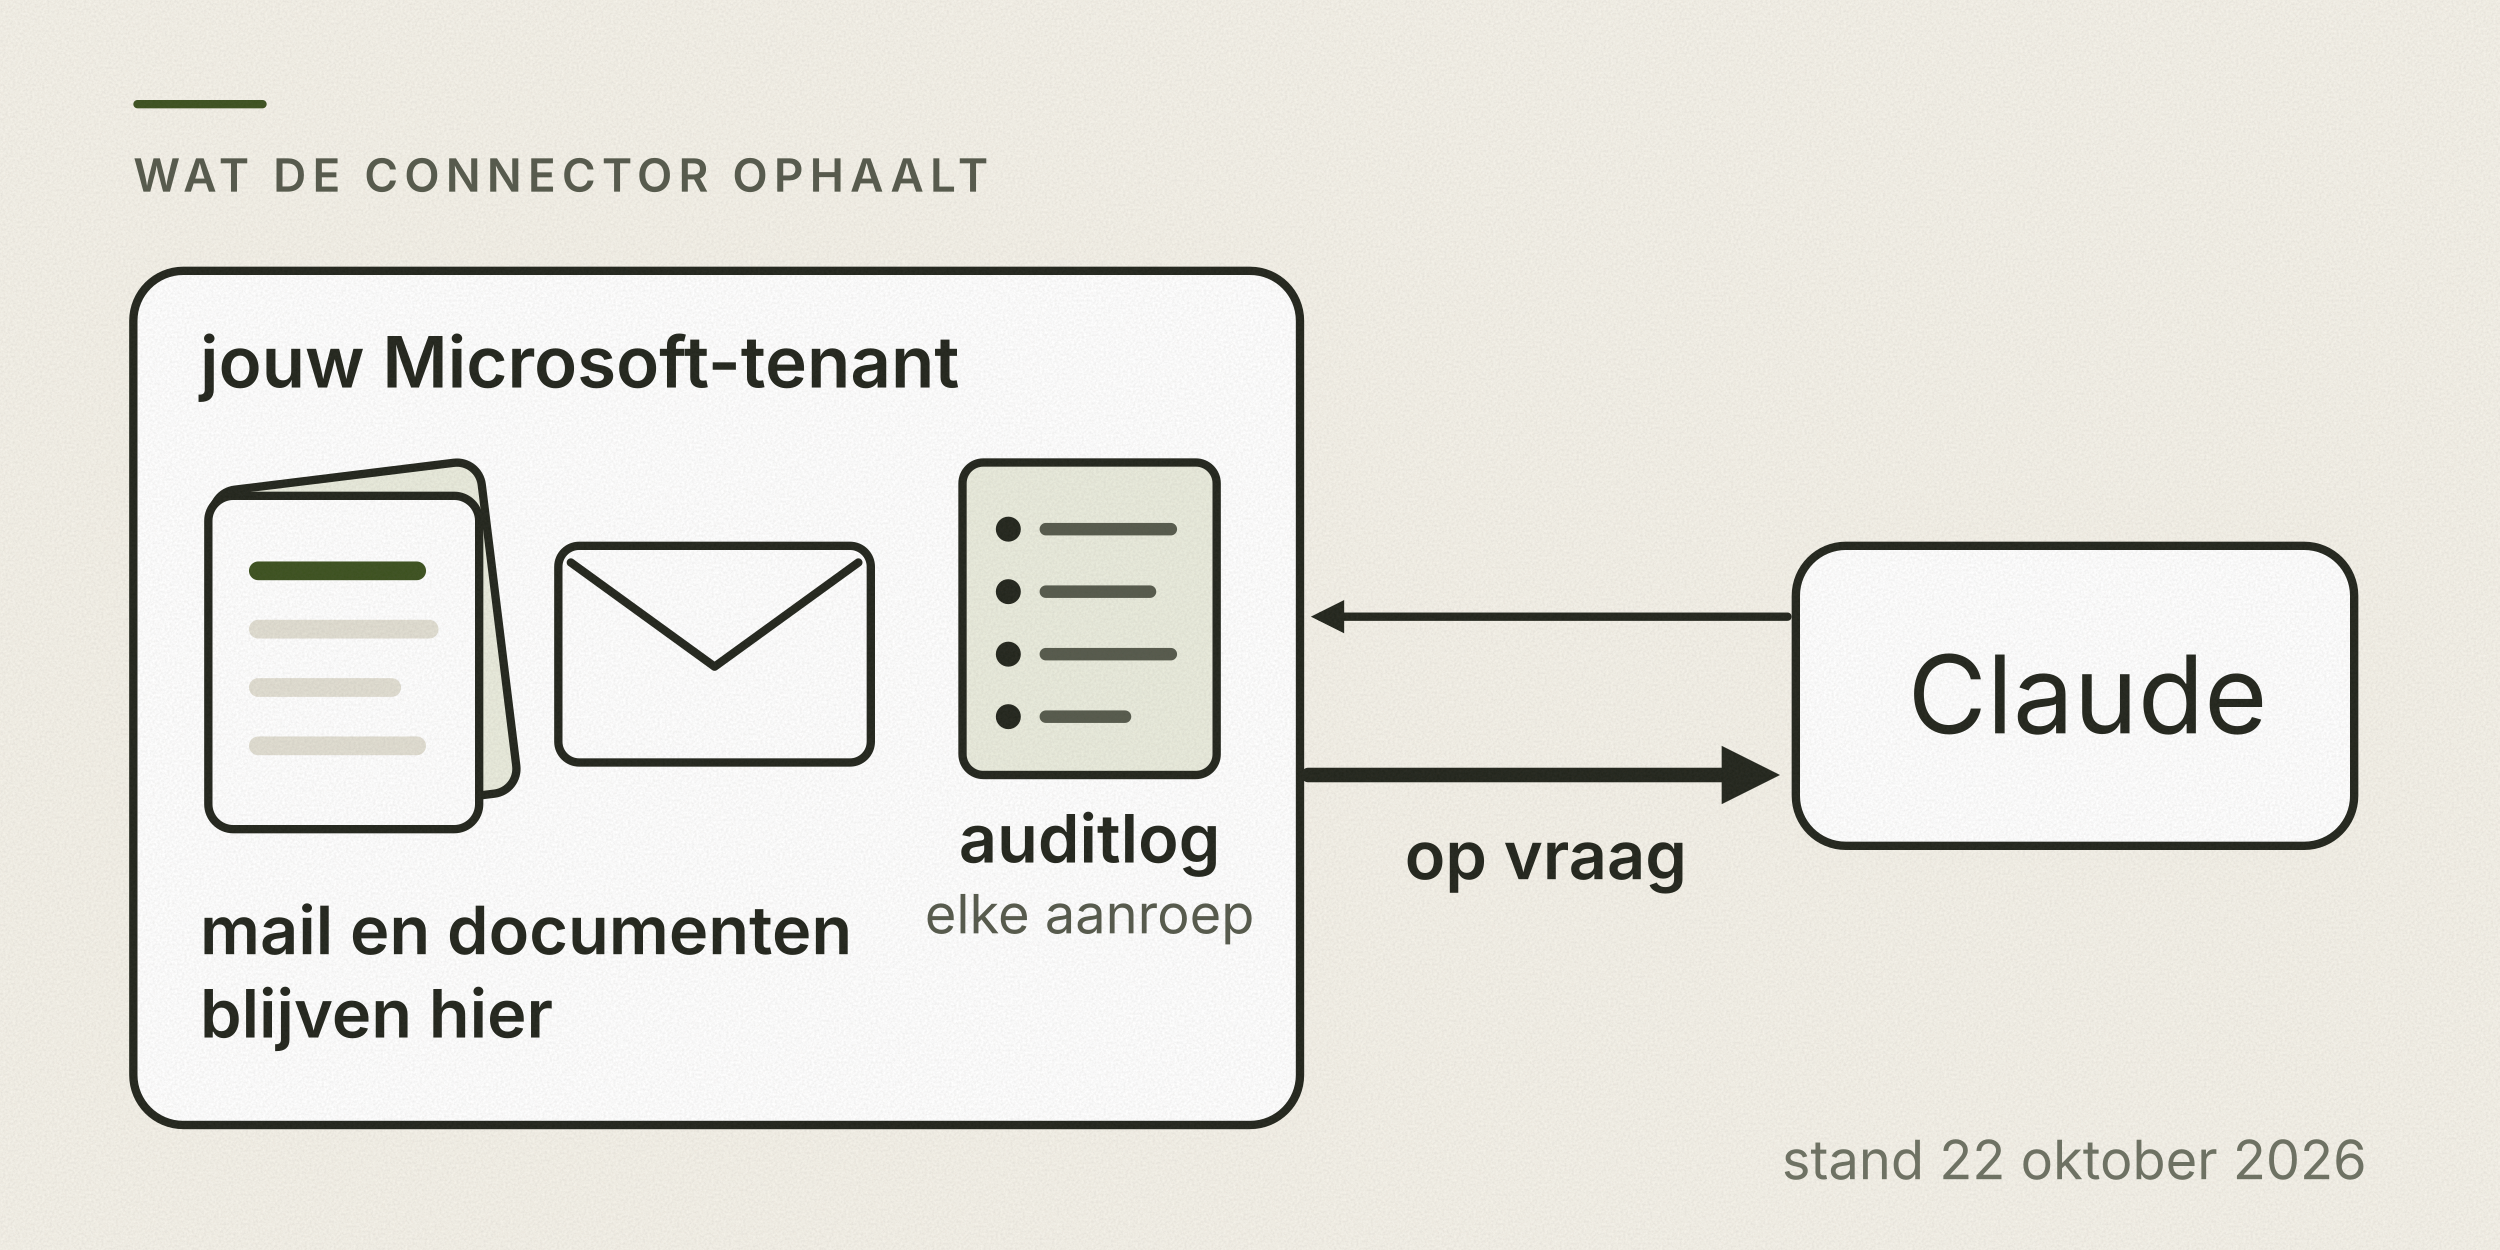
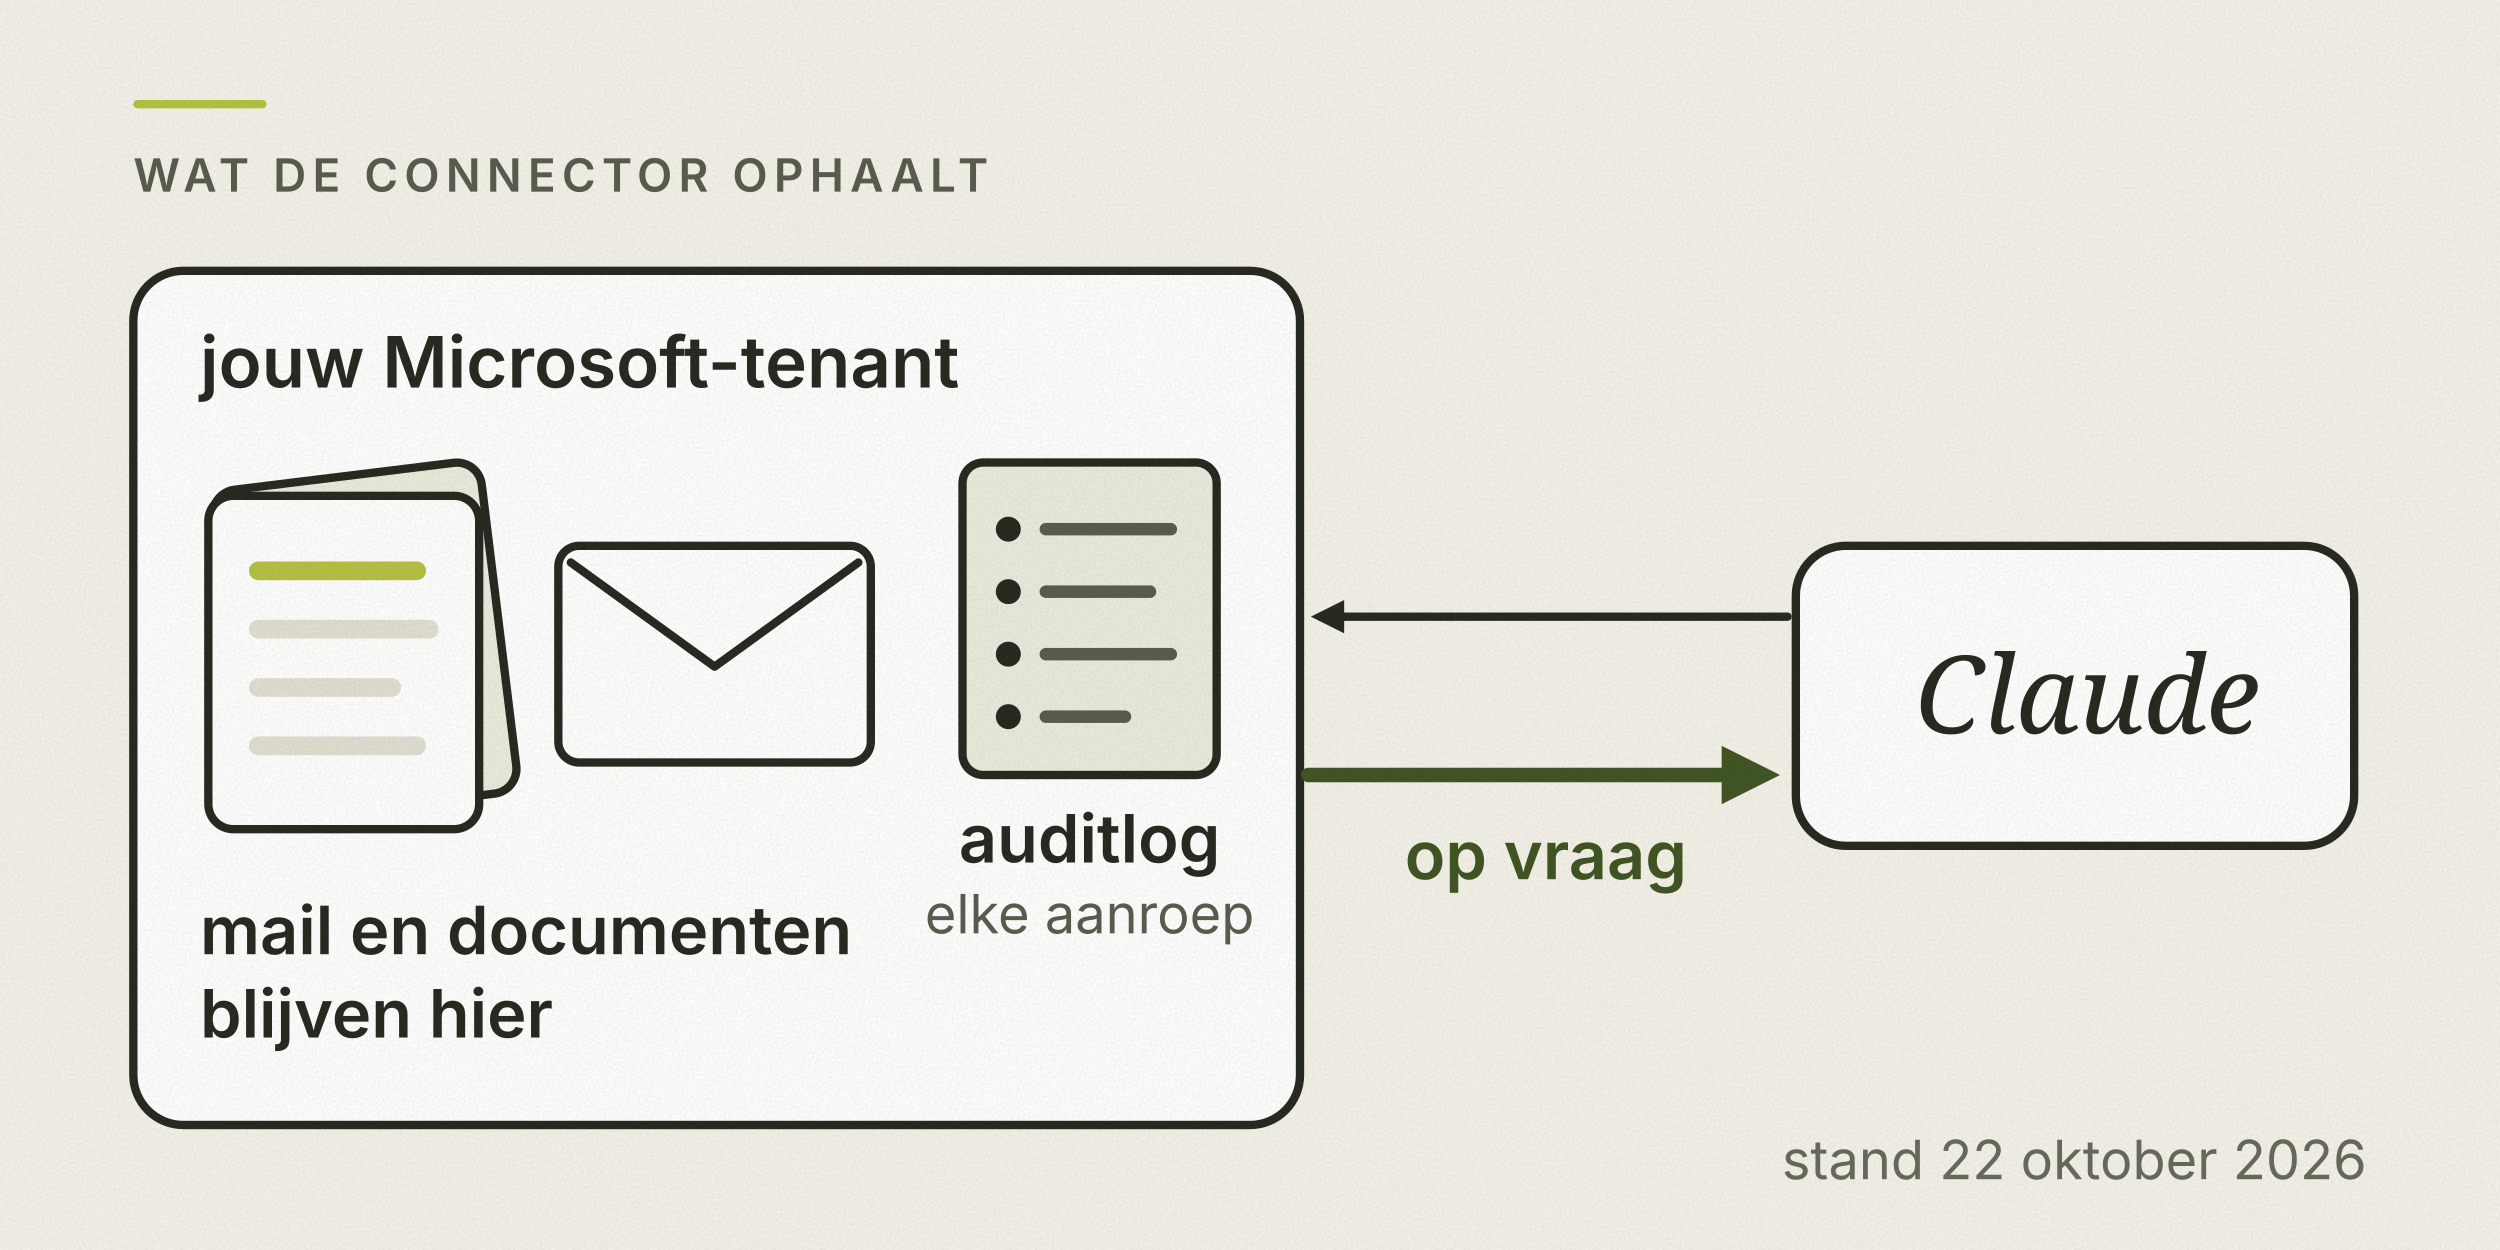
<svg xmlns="http://www.w3.org/2000/svg" viewBox="0 0 1200 600" role="img" aria-label="Mail en documenten blijven in je eigen Microsoft-tenant; Claude haalt alleen op wat een vraag nodig heeft, zonder cache, en elke aanroep komt in je auditlog" font-family="Inter, system-ui, sans-serif" fill="#23261D">
  <defs>
    <filter id="m365-g" x="0" y="0" width="100%" height="100%">
      <feTurbulence type="fractalNoise" baseFrequency=".85" numOctaves="2" stitchTiles="stitch" />
-       <feColorMatrix values="0 0 0 0 .16  0 0 0 0 .15  0 0 0 0 .14  .16 0 0 0 -.03" />
+       <feColorMatrix values="0 0 0 0 .14  0 0 0 0 .15  0 0 0 0 .11  .16 0 0 0 -.03" />
    </filter>
    <marker id="m365-aa" viewBox="0 0 10 10" refX="7" refY="5" markerWidth="4" markerHeight="4" orient="auto">
-       <path d="M0,0 L10,5 L0,10 Z" fill="#23261D" />
+       <path d="M0,0 L10,5 L0,10 Z" fill="#3D5220" />
    </marker>
    <marker id="m365-ai" viewBox="0 0 10 10" refX="7" refY="5" markerWidth="4" markerHeight="4" orient="auto">
      <path d="M0,0 L10,5 L0,10 Z" fill="#23261D" />
    </marker>
  </defs>
  <rect width="1200" height="600" fill="#F4F1E8" />
-   <rect x="64" y="48" width="64" height="4" rx="2" fill="#3D5220" />
+   <rect x="64" y="48" width="64" height="4" rx="2" fill="#B4C13E" />
  <text x="64" y="92" fill="#565A4C" font-size="22" font-weight="600" letter-spacing="3">WAT DE CONNECTOR OPHAALT</text>
  <g>
    <rect x="64" y="130" width="560" height="410" rx="24" fill="#FFFFFF" stroke="#23261D" stroke-width="4" />
    <rect x="110" y="228" width="130" height="160" rx="12" fill="#E9EBDC" stroke="#23261D" stroke-width="4" transform="rotate(-7 175 308)" />
    <rect x="100" y="238" width="130" height="160" rx="12" fill="#FFFFFF" stroke="#23261D" stroke-width="4" />
    <g stroke-width="9" stroke-linecap="round">
-       <line x1="124" y1="274" x2="200" y2="274" stroke="#3D5220" />
+       <line x1="124" y1="274" x2="200" y2="274" stroke="#B4C13E" />
      <line x1="124" y1="302" x2="206" y2="302" stroke="#E1DED2" />
      <line x1="124" y1="330" x2="188" y2="330" stroke="#E1DED2" />
      <line x1="124" y1="358" x2="200" y2="358" stroke="#E1DED2" />
    </g>
    <rect x="268" y="262" width="150" height="104" rx="10" fill="#FFFFFF" stroke="#23261D" stroke-width="4" />
    <path d="M274 270 L343 320 L412 270" fill="none" stroke="#23261D" stroke-width="4" stroke-linecap="round" stroke-linejoin="round" />
    <rect x="462" y="222" width="122" height="150" rx="10" fill="#E9EBDC" stroke="#23261D" stroke-width="4" />
    <g stroke-linecap="round">
      <g fill="#23261D">
        <circle cx="484" cy="254" r="6" />
        <circle cx="484" cy="284" r="6" />
        <circle cx="484" cy="314" r="6" />
        <circle cx="484" cy="344" r="6" />
      </g>
      <g stroke="#565A4C" stroke-width="6">
        <line x1="502" y1="254" x2="562" y2="254" />
        <line x1="502" y1="284" x2="552" y2="284" />
        <line x1="502" y1="314" x2="562" y2="314" />
        <line x1="502" y1="344" x2="540" y2="344" />
      </g>
    </g>
    <path d="M858 296 L 634 296" fill="none" stroke="#23261D" stroke-width="4" stroke-linecap="round" marker-end="url(#m365-ai)" />
-     <path d="M628 372 L 846 372" fill="none" stroke="#23261D" stroke-width="7" stroke-linecap="round" marker-end="url(#m365-aa)" />
+     <path d="M628 372 L 846 372" fill="none" stroke="#3D5220" stroke-width="7" stroke-linecap="round" marker-end="url(#m365-aa)" />
    <rect x="862" y="262" width="268" height="144" rx="24" fill="#FFFFFF" stroke="#23261D" stroke-width="4" />
  </g>
  <text x="96" y="186" font-size="34" font-weight="600">jouw Microsoft-tenant</text>
  <text x="96" y="458" font-size="32" font-weight="600">mail en documenten</text>
  <text x="96" y="498" font-size="32" font-weight="600">blijven hier</text>
  <text x="523" y="414" text-anchor="middle" font-size="32" font-weight="600">auditlog</text>
  <text x="523" y="448" text-anchor="middle" font-size="26" fill="#565A4C">elke aanroep</text>
-   <text x="742" y="422" text-anchor="middle" font-size="32" font-weight="600" fill="#23261D">op vraag</text>
-   <text x="1002" y="352" text-anchor="middle" font-size="52" font-family="'Instrument Sans Variable', Inter, system-ui, sans-serif">Claude</text>
-   <text x="1136" y="566" text-anchor="end" font-size="26" fill="#6E7263">stand 22 oktober 2026</text>
+   <text x="742" y="422" text-anchor="middle" font-size="32" font-weight="600" fill="#3D5220">op vraag</text>
+   <text font-style="italic" x="1002" y="352" text-anchor="middle" font-size="52" font-family="'Newsreader Variable', Newsreader, Georgia, serif">Claude</text>
+   <text x="1136" y="566" text-anchor="end" font-size="26" fill="#64685A">stand 22 oktober 2026</text>
  <rect width="1200" height="600" filter="url(#m365-g)" />
</svg>
